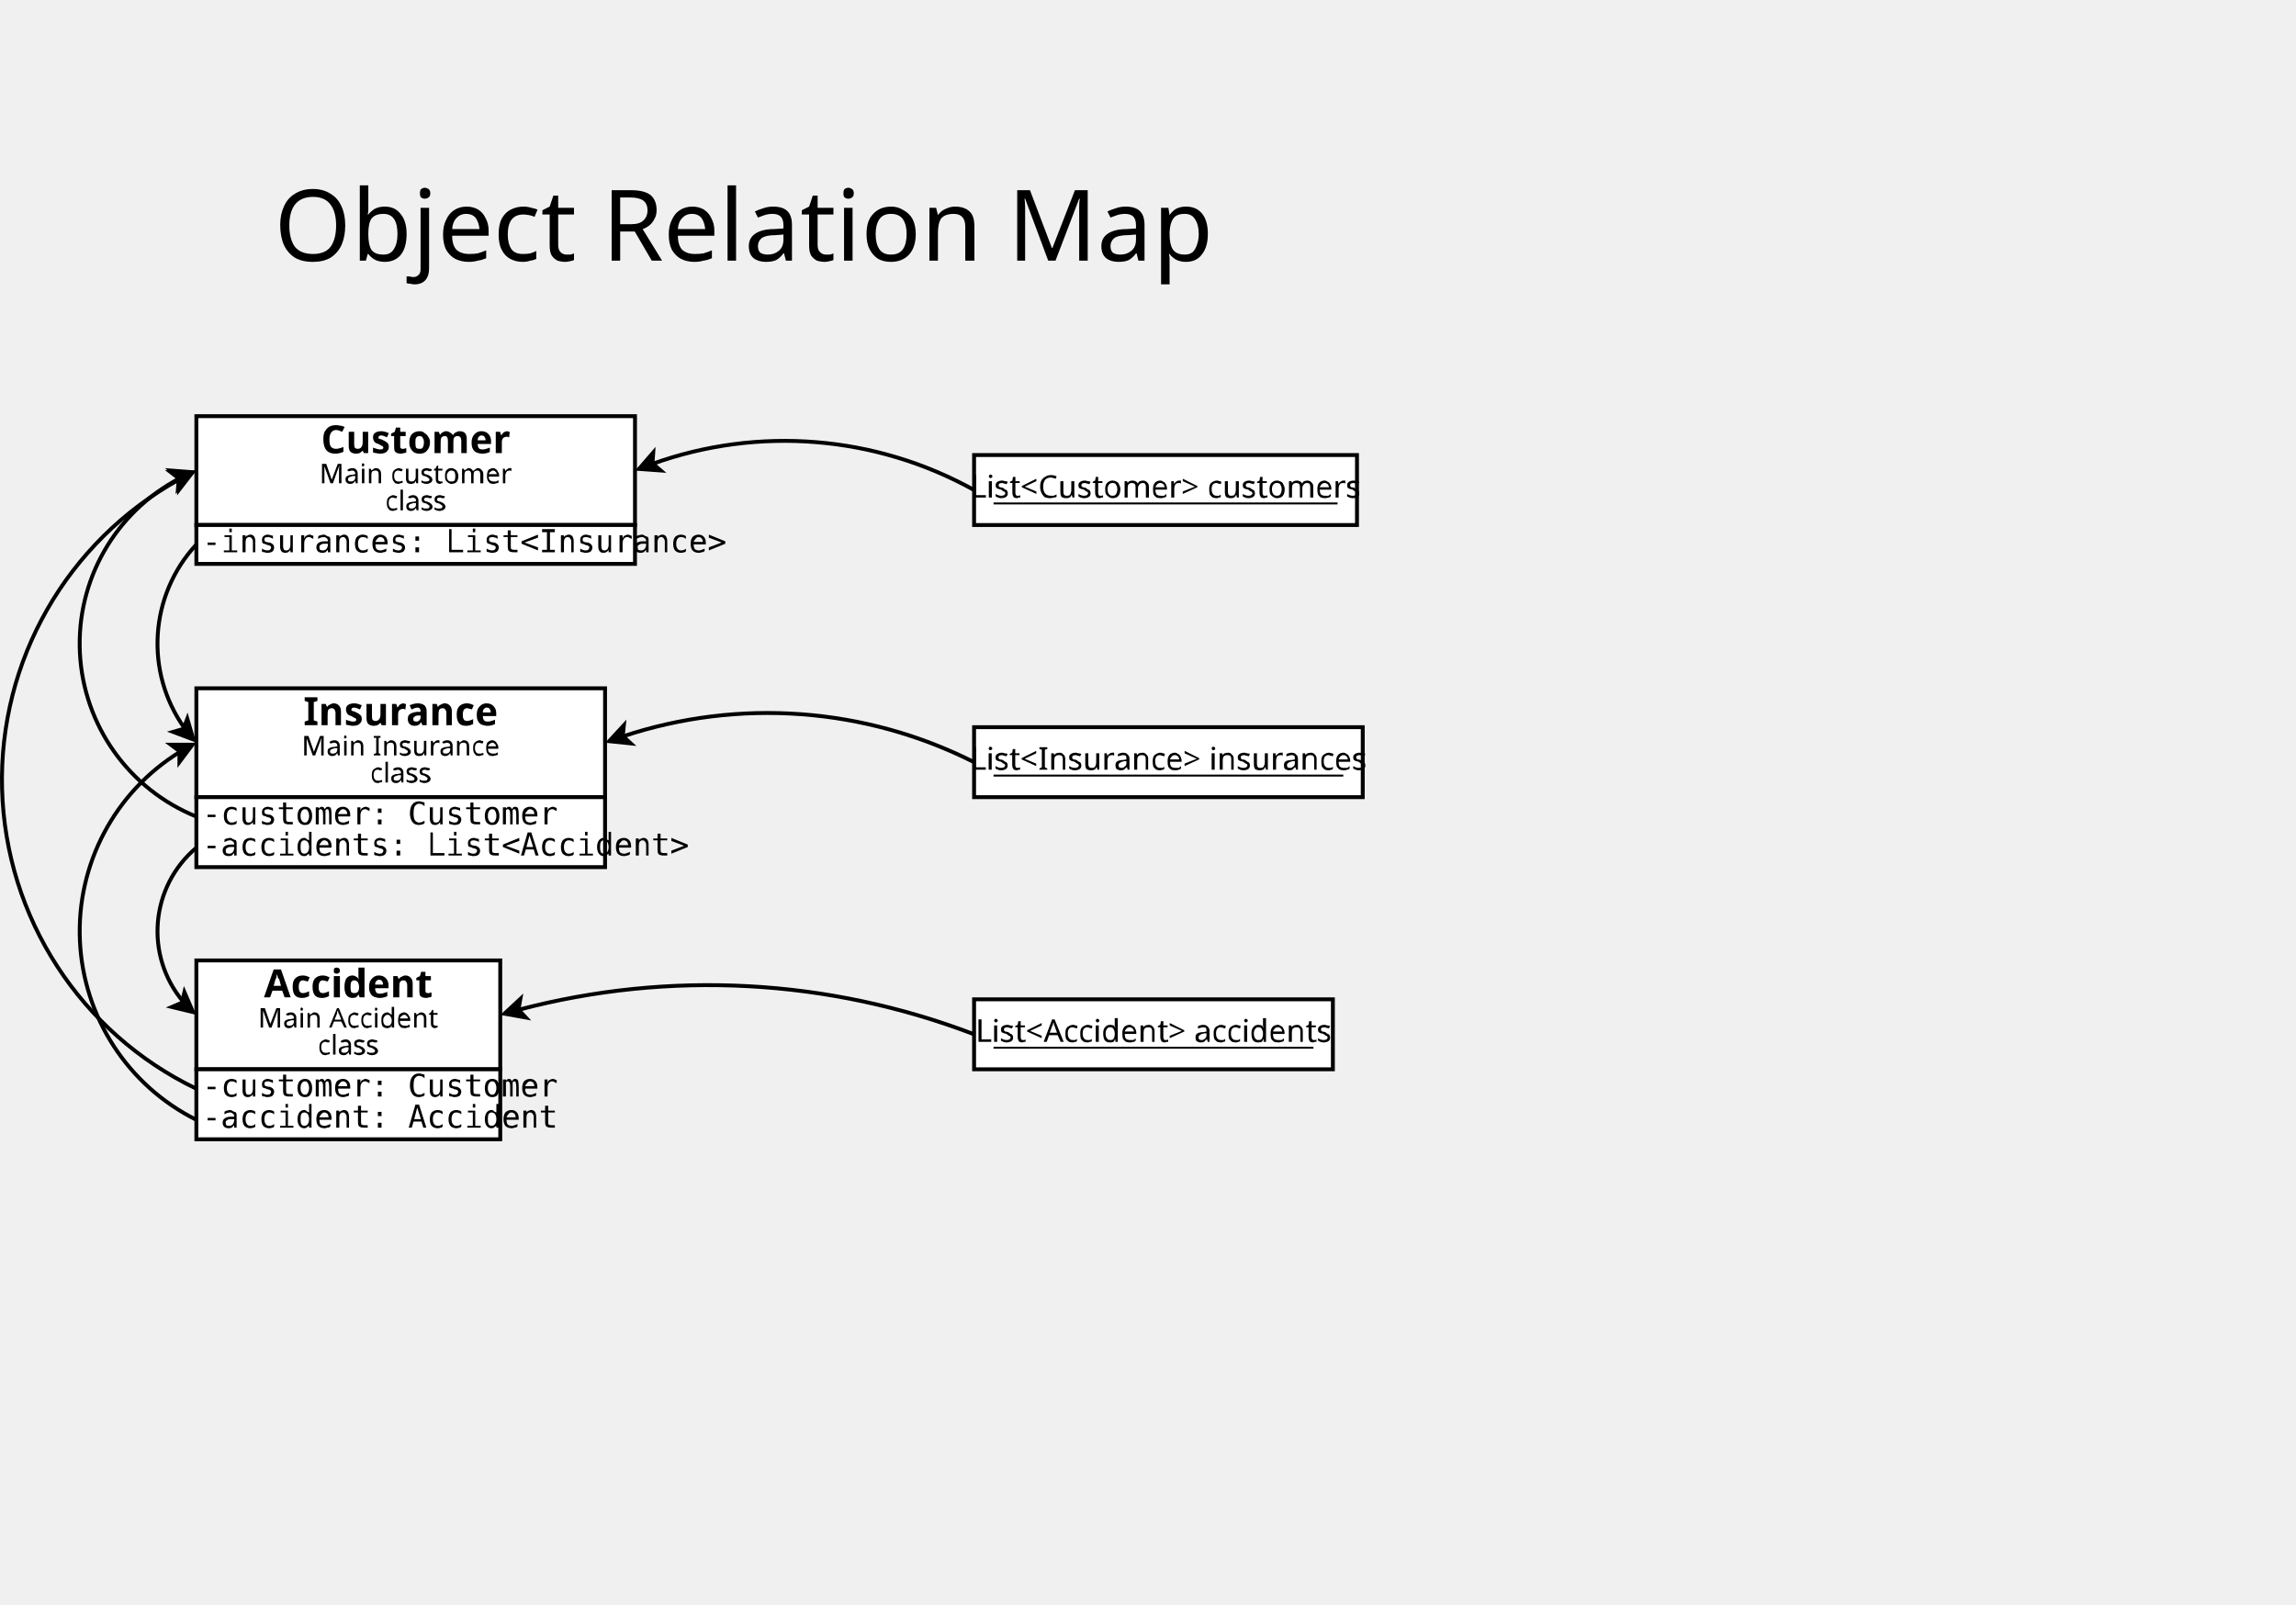
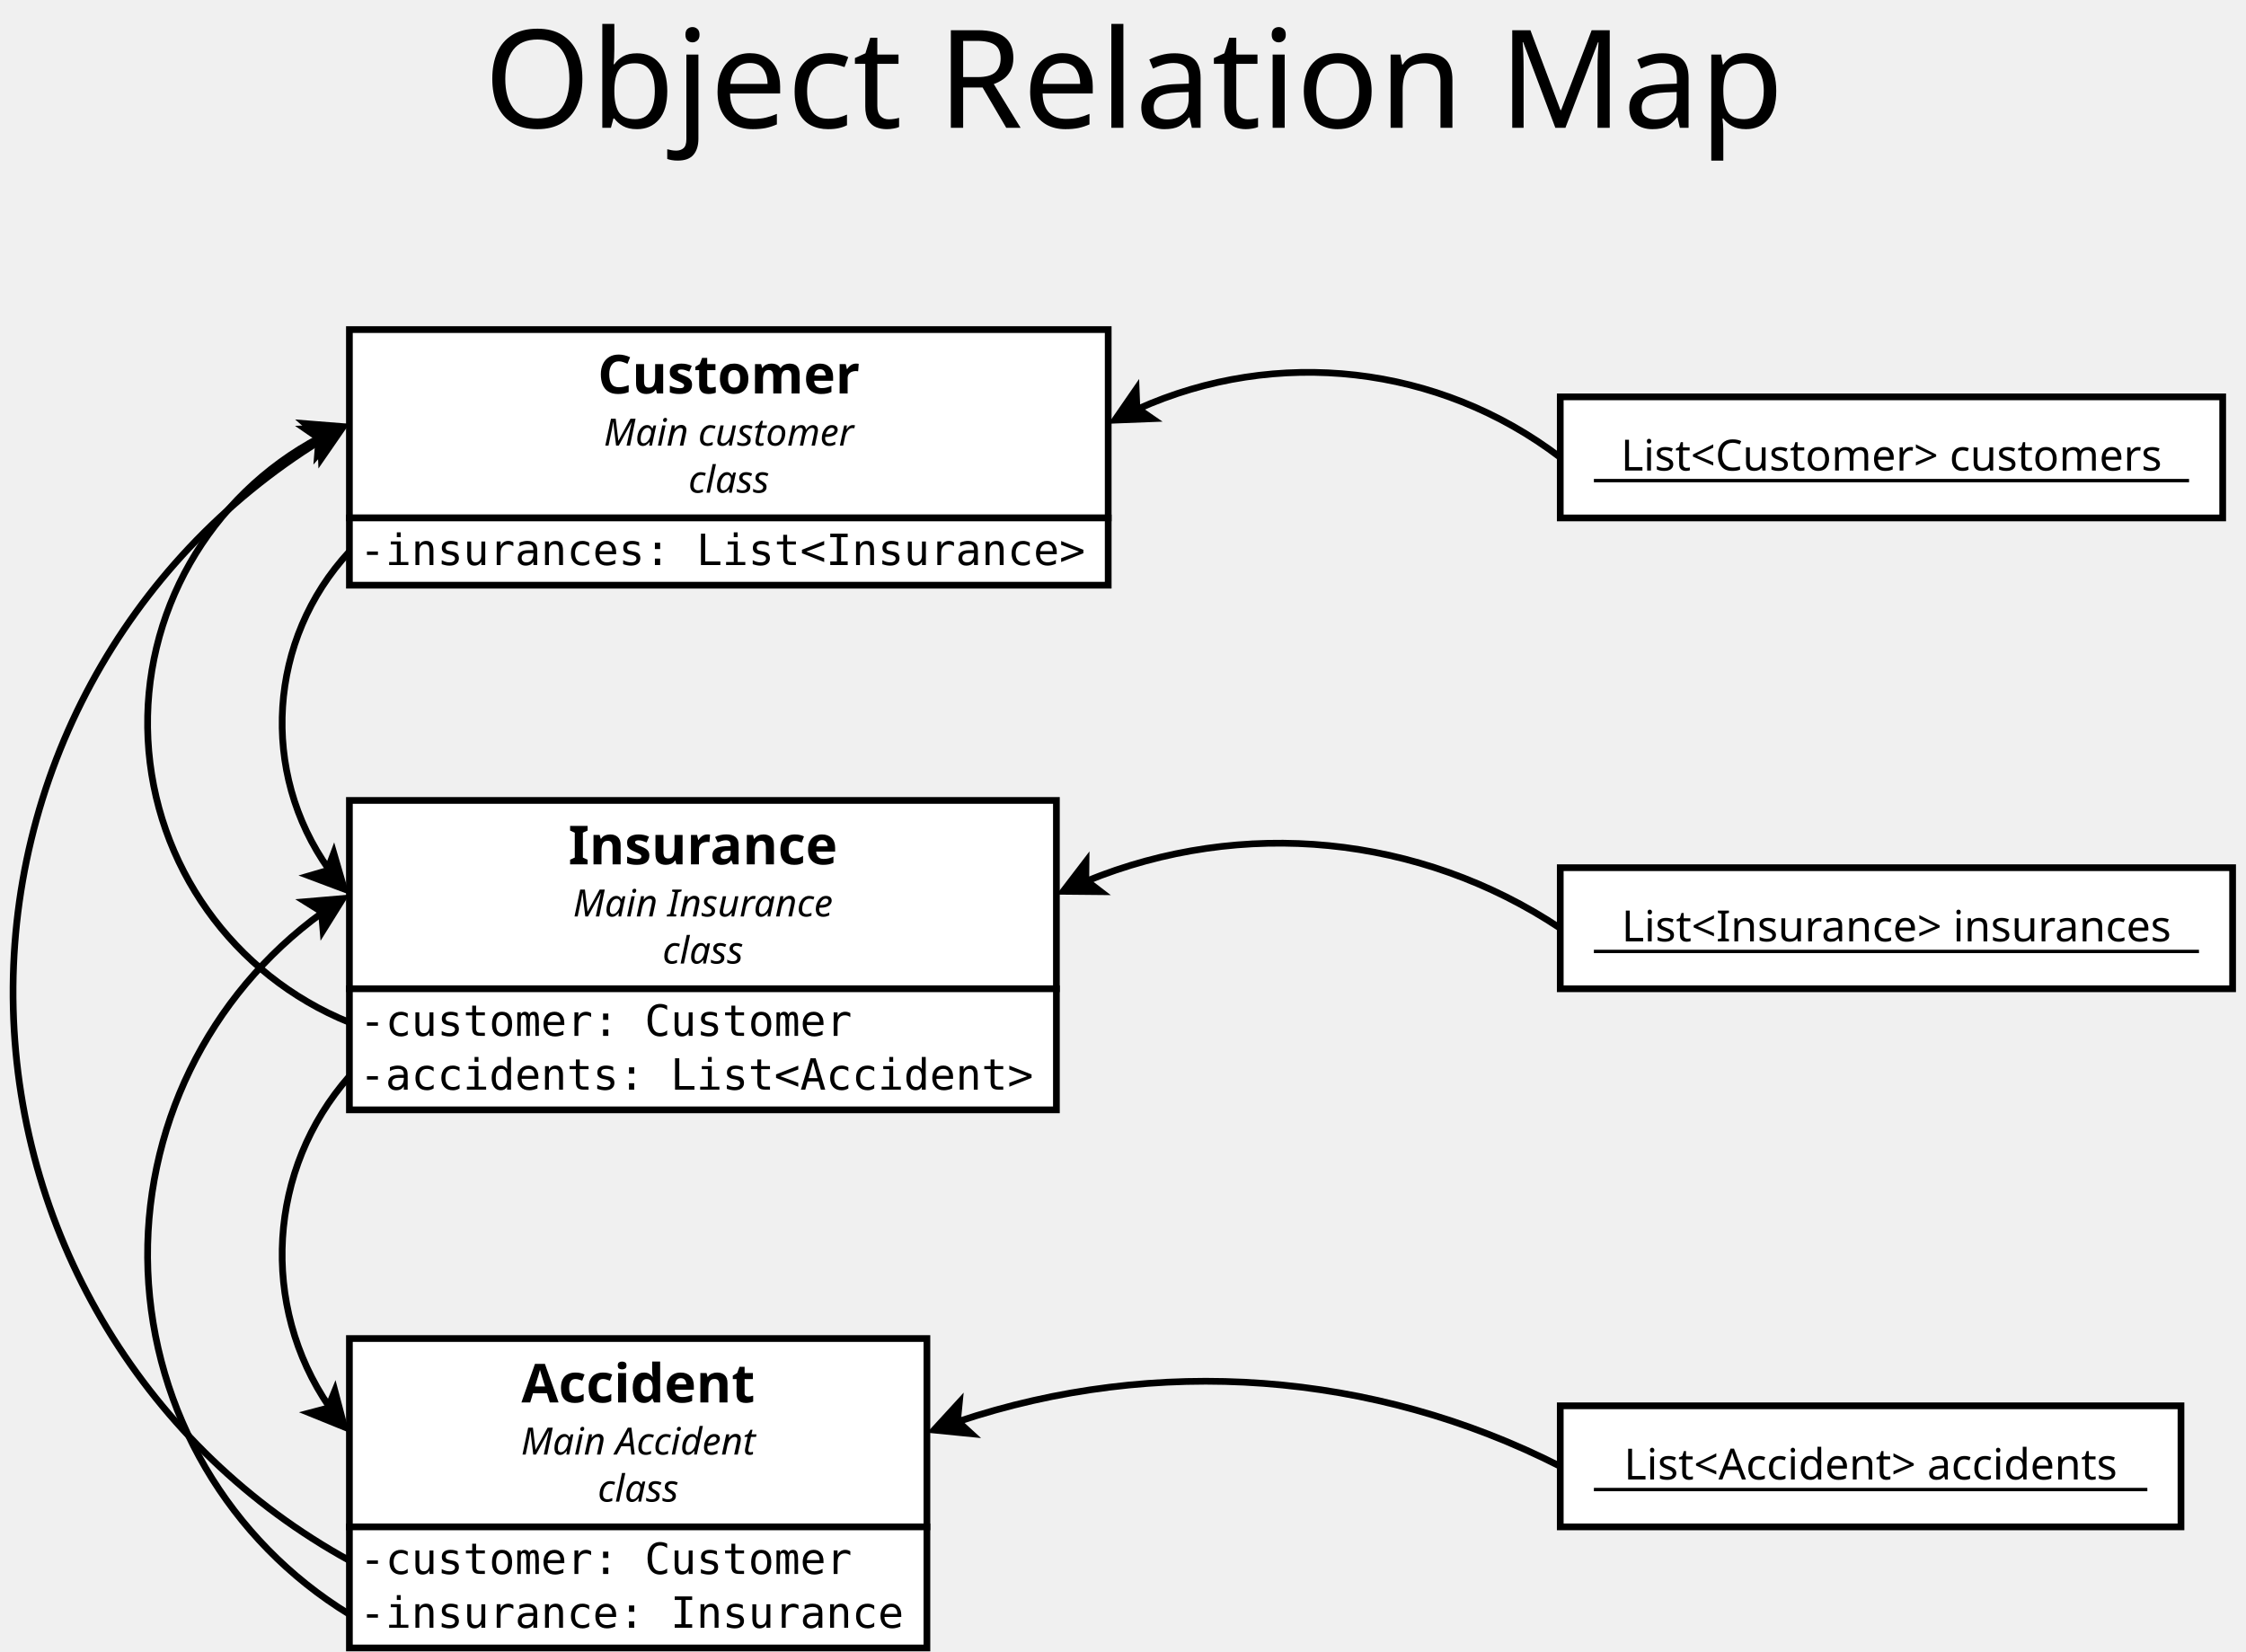
- <svg xmlns="http://www.w3.org/2000/svg" width="35.095cm" height="24.538cm" viewBox="23.950 7.112 59.045 31.650">
-   <rect x="29.000" y="13.000" width="11.280" height="2.800" fill="#FFFFFF" stroke="none" stroke-width="0" />
-   <rect x="29.000" y="13.000" width="11.280" height="2.800" fill="none" stroke="#000000" stroke-width="0.100" />
-   <text x="34.640" y="13.950" fill="#000000" text-anchor="middle" font-size="1.00" font-family="sans" font-style="normal" font-weight="700">
- Customer</text>
-   <text x="34.640" y="14.725" fill="#000000" text-anchor="middle" font-size="0.70" font-family="sans" font-style="normal" font-weight="400">
- Main customer</text>
-   <text x="34.640" y="15.425" fill="#000000" text-anchor="middle" font-size="0.70" font-family="sans" font-style="normal" font-weight="400">
- class</text>
-   <rect x="29.000" y="15.800" width="11.280" height="1.000" fill="#FFFFFF" stroke="none" stroke-width="0" />
-   <rect x="29.000" y="15.800" width="11.280" height="1.000" fill="none" stroke="#000000" stroke-width="0.100" />
-   <text x="29.150" y="16.500" fill="#000000" text-anchor="start" font-size="0.80" font-family="monospace" font-style="normal" font-weight="400">
- -insurances: List&lt;Insurance&gt;</text>
-   <rect x="29.000" y="20.000" width="10.510" height="2.800" fill="#FFFFFF" stroke="none" stroke-width="0" />
-   <rect x="29.000" y="20.000" width="10.510" height="2.800" fill="none" stroke="#000000" stroke-width="0.100" />
-   <text x="34.255" y="20.950" fill="#000000" text-anchor="middle" font-size="1.00" font-family="sans" font-style="normal" font-weight="700">
- Insurance</text>
-   <text x="34.255" y="21.725" fill="#000000" text-anchor="middle" font-size="0.70" font-family="sans" font-style="normal" font-weight="400">
- Main Insurance</text>
-   <text x="34.255" y="22.425" fill="#000000" text-anchor="middle" font-size="0.70" font-family="sans" font-style="normal" font-weight="400">
- class</text>
-   <rect x="29.000" y="22.800" width="10.510" height="1.800" fill="#FFFFFF" stroke="none" stroke-width="0" />
-   <rect x="29.000" y="22.800" width="10.510" height="1.800" fill="none" stroke="#000000" stroke-width="0.100" />
-   <text x="29.150" y="23.500" fill="#000000" text-anchor="start" font-size="0.80" font-family="monospace" font-style="normal" font-weight="400">
- -customer: Customer</text>
-   <text x="29.150" y="24.300" fill="#000000" text-anchor="start" font-size="0.80" font-family="monospace" font-style="normal" font-weight="400">
- -accidents: List&lt;Accident&gt;</text>
-   <rect x="29.000" y="27.000" width="7.815" height="2.800" fill="#FFFFFF" stroke="none" stroke-width="0" />
-   <rect x="29.000" y="27.000" width="7.815" height="2.800" fill="none" stroke="#000000" stroke-width="0.100" />
-   <text x="32.907" y="27.950" fill="#000000" text-anchor="middle" font-size="1.00" font-family="sans" font-style="normal" font-weight="700">
- Accident</text>
-   <text x="32.907" y="28.725" fill="#000000" text-anchor="middle" font-size="0.70" font-family="sans" font-style="normal" font-weight="400">
- Main Accident</text>
-   <text x="32.907" y="29.425" fill="#000000" text-anchor="middle" font-size="0.70" font-family="sans" font-style="normal" font-weight="400">
- class</text>
-   <rect x="29.000" y="29.800" width="7.815" height="1.800" fill="#FFFFFF" stroke="none" stroke-width="0" />
-   <rect x="29.000" y="29.800" width="7.815" height="1.800" fill="none" stroke="#000000" stroke-width="0.100" />
-   <text x="29.150" y="30.500" fill="#000000" text-anchor="start" font-size="0.80" font-family="monospace" font-style="normal" font-weight="400">
- -customer: Customer</text>
-   <text x="29.150" y="31.300" fill="#000000" text-anchor="start" font-size="0.80" font-family="monospace" font-style="normal" font-weight="400">
- -accident: Accident</text>
-   <rect x="49.000" y="14.000" width="9.847" height="1.800" fill="#FFFFFF" stroke="none" stroke-width="0" />
-   <rect x="49.000" y="14.000" width="9.847" height="1.800" fill="none" stroke="#000000" stroke-width="0.100" />
-   <text x="53.924" y="15.095" fill="#000000" text-anchor="middle" font-size="0.80" font-family="sans" font-style="normal" font-weight="400">
- List&lt;Customer&gt; customers</text>
-   <line x1="49.500" y1="15.245" x2="58.347" y2="15.245" stroke="#000000" stroke-width="0.050" />
-   <rect x="49.000" y="21.000" width="9.995" height="1.800" fill="#FFFFFF" stroke="none" stroke-width="0" />
-   <rect x="49.000" y="21.000" width="9.995" height="1.800" fill="none" stroke="#000000" stroke-width="0.100" />
-   <text x="53.998" y="22.095" fill="#000000" text-anchor="middle" font-size="0.80" font-family="sans" font-style="normal" font-weight="400">
- List&lt;Insurance&gt; insurances</text>
-   <line x1="49.500" y1="22.245" x2="58.495" y2="22.245" stroke="#000000" stroke-width="0.050" />
-   <rect x="49.000" y="28.000" width="9.227" height="1.800" fill="#FFFFFF" stroke="none" stroke-width="0" />
-   <rect x="49.000" y="28.000" width="9.227" height="1.800" fill="none" stroke="#000000" stroke-width="0.100" />
-   <text x="53.614" y="29.095" fill="#000000" text-anchor="middle" font-size="0.80" font-family="sans" font-style="normal" font-weight="400">
- List&lt;Accident&gt; accidents</text>
-   <line x1="49.500" y1="29.245" x2="57.727" y2="29.245" stroke="#000000" stroke-width="0.050" />
-   <path stroke="#000000" fill="none" stroke-width="0.100" d="M 49.000,14.900 A 10.036,10.036 0 0,0 40.734,14.225 " />
-   <polygon fill="#000000" stroke="none" stroke-width="0.100" points="40.383,14.357 40.749,13.935 40.730,14.214 40.941,14.397 " />
-   <polygon fill="none" stroke="#000000" stroke-width="0.100" points="40.383,14.357 40.749,13.935 40.730,14.214 40.941,14.397 " />
-   <path stroke="#000000" fill="none" stroke-width="0.100" d="M 49.000,21.900 A 11.789,11.789 0 0,0 39.968,21.237 " />
-   <polygon fill="#000000" stroke="none" stroke-width="0.100" points="39.615,21.360 39.994,20.949 39.965,21.228 40.171,21.417 " />
-   <polygon fill="none" stroke="#000000" stroke-width="0.100" points="39.615,21.360 39.994,20.949 39.965,21.228 40.171,21.417 " />
-   <path stroke="#000000" fill="none" stroke-width="0.100" d="M 49.000,28.900 A 19.091,19.091 0 0,0 37.284,28.270 " />
-   <polygon fill="#000000" stroke="none" stroke-width="0.100" points="36.922,28.369 37.332,27.989 37.282,28.264 37.472,28.468 " />
-   <polygon fill="none" stroke="#000000" stroke-width="0.100" points="36.922,28.369 37.332,27.989 37.282,28.264 37.472,28.468 " />
-   <path stroke="#000000" fill="none" stroke-width="0.100" d="M 29.000,16.300 A 3.751,3.751 0 0,0 28.695,21.025 " />
-   <polygon fill="#000000" stroke="none" stroke-width="0.100" points="28.924,21.318 28.401,21.121 28.669,21.043 28.767,20.781 " />
-   <polygon fill="none" stroke="#000000" stroke-width="0.100" points="28.924,21.318 28.401,21.121 28.669,21.043 28.767,20.781 " />
-   <path stroke="#000000" fill="none" stroke-width="0.100" d="M 29.000,24.100 A 2.811,2.811 0 0,0 28.660,28.059 " />
-   <polygon fill="#000000" stroke="none" stroke-width="0.100" points="28.914,28.328 28.371,28.197 28.628,28.086 28.693,27.815 " />
-   <polygon fill="none" stroke="#000000" stroke-width="0.100" points="28.914,28.328 28.371,28.197 28.628,28.086 28.693,27.815 " />
-   <text x="31.000" y="9.000" fill="#000000" text-anchor="start" font-size="2.54" font-family="sans" font-style="normal" font-weight="400">
- Object Relation Map</text>
-   <path stroke="#000000" fill="none" stroke-width="0.100" d="M 28.560,14.604 A 4.800,4.800 0 0,0 29.000,23.300 " />
-   <polygon fill="#000000" stroke="none" stroke-width="0.100" points="28.896,14.442 28.527,14.861 28.549,14.583 28.339,14.398 " />
-   <polygon fill="none" stroke="#000000" stroke-width="0.100" points="28.896,14.442 28.527,14.861 28.549,14.583 28.339,14.398 " />
-   <path stroke="#000000" fill="none" stroke-width="0.100" d="M 28.576,21.636 A 5.420,5.420 0 0,0 29.000,31.100 " />
-   <polygon fill="#000000" stroke="none" stroke-width="0.100" points="28.900,21.450 28.564,21.897 28.564,21.617 28.341,21.450 " />
-   <polygon fill="none" stroke="#000000" stroke-width="0.100" points="28.900,21.450 28.564,21.897 28.564,21.617 28.341,21.450 " />
-   <path stroke="#000000" fill="none" stroke-width="0.100" d="M 28.568,14.623 A 8.820,8.820 0 0,0 29.000,30.300 " />
-   <polygon fill="#000000" stroke="none" stroke-width="0.100" points="28.899,14.448 28.557,14.890 28.561,14.611 28.340,14.440 " />
-   <polygon fill="none" stroke="#000000" stroke-width="0.100" points="28.899,14.448 28.557,14.890 28.561,14.611 28.340,14.440 " />
+ <svg xmlns="http://www.w3.org/2000/svg" width="34cm" height="25cm" viewBox="459 162 662 491">
+   <g>
+     <rect style="fill: #ffffff" x="560" y="260" width="225.6" height="56" />
+     <rect style="fill: none; fill-opacity:0; stroke-width: 2; stroke: #000000" x="560" y="260" width="225.6" height="56" />
+     <text font-size="16" style="fill: #000000;text-anchor:middle;font-family:sans-serif;font-style:normal;font-weight:700" x="672.8" y="279">Customer</text>
+     <text font-size="11.2" style="fill: #000000;text-anchor:middle;font-family:sans-serif;font-style:italic;font-weight:normal" x="672.8" y="294.5">Main customer</text>
+     <text font-size="11.2" style="fill: #000000;text-anchor:middle;font-family:sans-serif;font-style:italic;font-weight:normal" x="672.8" y="308.5">class</text>
+     <rect style="fill: #ffffff" x="560" y="316" width="225.6" height="20" />
+     <rect style="fill: none; fill-opacity:0; stroke-width: 2; stroke: #000000" x="560" y="316" width="225.6" height="20" />
+     <text font-size="12.8" style="fill: #000000;text-anchor:start;font-family:monospace;font-style:normal;font-weight:normal" x="563" y="330">-insurances: List&lt;Insurance&gt;</text>
+   </g>
+   <g>
+     <rect style="fill: #ffffff" x="560" y="400" width="210.2" height="56" />
+     <rect style="fill: none; fill-opacity:0; stroke-width: 2; stroke: #000000" x="560" y="400" width="210.2" height="56" />
+     <text font-size="16" style="fill: #000000;text-anchor:middle;font-family:sans-serif;font-style:normal;font-weight:700" x="665.1" y="419">Insurance</text>
+     <text font-size="11.2" style="fill: #000000;text-anchor:middle;font-family:sans-serif;font-style:italic;font-weight:normal" x="665.1" y="434.5">Main Insurance</text>
+     <text font-size="11.2" style="fill: #000000;text-anchor:middle;font-family:sans-serif;font-style:italic;font-weight:normal" x="665.1" y="448.5">class</text>
+     <rect style="fill: #ffffff" x="560" y="456" width="210.2" height="36" />
+     <rect style="fill: none; fill-opacity:0; stroke-width: 2; stroke: #000000" x="560" y="456" width="210.2" height="36" />
+     <text font-size="12.8" style="fill: #000000;text-anchor:start;font-family:monospace;font-style:normal;font-weight:normal" x="563" y="470">-customer: Customer</text>
+     <text font-size="12.8" style="fill: #000000;text-anchor:start;font-family:monospace;font-style:normal;font-weight:normal" x="563" y="486">-accidents: List&lt;Accident&gt;</text>
+   </g>
+   <g>
+     <rect style="fill: #ffffff" x="560" y="560" width="171.7" height="56" />
+     <rect style="fill: none; fill-opacity:0; stroke-width: 2; stroke: #000000" x="560" y="560" width="171.7" height="56" />
+     <text font-size="16" style="fill: #000000;text-anchor:middle;font-family:sans-serif;font-style:normal;font-weight:700" x="645.85" y="579">Accident</text>
+     <text font-size="11.2" style="fill: #000000;text-anchor:middle;font-family:sans-serif;font-style:italic;font-weight:normal" x="645.85" y="594.5">Main Accident</text>
+     <text font-size="11.2" style="fill: #000000;text-anchor:middle;font-family:sans-serif;font-style:italic;font-weight:normal" x="645.85" y="608.5">class</text>
+     <rect style="fill: #ffffff" x="560" y="616" width="171.7" height="36" />
+     <rect style="fill: none; fill-opacity:0; stroke-width: 2; stroke: #000000" x="560" y="616" width="171.7" height="36" />
+     <text font-size="12.8" style="fill: #000000;text-anchor:start;font-family:monospace;font-style:normal;font-weight:normal" x="563" y="630">-customer: Customer</text>
+     <text font-size="12.8" style="fill: #000000;text-anchor:start;font-family:monospace;font-style:normal;font-weight:normal" x="563" y="646">-insurance: Insurance</text>
+   </g>
+   <g>
+     <rect style="fill: #ffffff" x="920" y="280" width="196.95" height="36" />
+     <rect style="fill: none; fill-opacity:0; stroke-width: 2; stroke: #000000" x="920" y="280" width="196.95" height="36" />
+     <text font-size="12.8" style="fill: #000000;text-anchor:middle;font-family:sans-serif;font-style:normal;font-weight:normal" x="1018.47" y="301.9">
+       <tspan x="1018.47" y="301.9">List&lt;Customer&gt; customers</tspan>
+     </text>
+     <line style="fill: none; fill-opacity:0; stroke-width: 1; stroke: #000000" x1="930" y1="304.9" x2="1106.95" y2="304.9" />
+   </g>
+   <g>
+     <rect style="fill: #ffffff" x="920" y="420" width="199.9" height="36" />
+     <rect style="fill: none; fill-opacity:0; stroke-width: 2; stroke: #000000" x="920" y="420" width="199.9" height="36" />
+     <text font-size="12.8" style="fill: #000000;text-anchor:middle;font-family:sans-serif;font-style:normal;font-weight:normal" x="1019.95" y="441.9">
+       <tspan x="1019.95" y="441.9">List&lt;Insurance&gt; insurances</tspan>
+     </text>
+     <line style="fill: none; fill-opacity:0; stroke-width: 1; stroke: #000000" x1="930" y1="444.9" x2="1109.9" y2="444.9" />
+   </g>
+   <g>
+     <rect style="fill: #ffffff" x="920" y="580" width="184.55" height="36" />
+     <rect style="fill: none; fill-opacity:0; stroke-width: 2; stroke: #000000" x="920" y="580" width="184.55" height="36" />
+     <text font-size="12.8" style="fill: #000000;text-anchor:middle;font-family:sans-serif;font-style:normal;font-weight:normal" x="1012.28" y="601.9">
+       <tspan x="1012.28" y="601.9">List&lt;Accident&gt; accidents</tspan>
+     </text>
+     <line style="fill: none; fill-opacity:0; stroke-width: 1; stroke: #000000" x1="930" y1="604.9" x2="1094.55" y2="604.9" />
+   </g>
+   <g>
+     <path style="fill: none; fill-opacity:0; stroke-width: 2; stroke: #000000" d="M 920,298 A 123.521,123.521 0 0 0 794.289,283.658" />
+     <polygon style="fill: #000000" points="787.559,286.923 793.913,277.723 794.131,283.309 798.731,286.485 " />
+     <polygon style="fill: none; fill-opacity:0; stroke-width: 2; stroke: #000000" points="787.559,286.923 793.913,277.723 794.131,283.309 798.731,286.485 " />
+   </g>
+   <g>
+     <path style="fill: none; fill-opacity:0; stroke-width: 2; stroke: #000000" d="M 920,438 A 150.875,150.875 0 0 0 779.069,424.019" />
+     <polygon style="fill: #000000" points="772.209,427.019 779.003,418.139 778.949,423.729 783.389,427.126 " />
+     <polygon style="fill: none; fill-opacity:0; stroke-width: 2; stroke: #000000" points="772.209,427.019 779.003,418.139 778.949,423.729 783.389,427.126 " />
+   </g>
+   <g>
+     <path style="fill: none; fill-opacity:0; stroke-width: 2; stroke: #000000" d="M 920,598 A 232.231,232.231 0 0 0 740.859,584.718" />
+     <polygon style="fill: #000000" points="733.789,587.202 741.345,578.962 740.795,584.525 744.915,588.303 " />
+     <polygon style="fill: none; fill-opacity:0; stroke-width: 2; stroke: #000000" points="733.789,587.202 741.345,578.962 740.795,584.525 744.915,588.303 " />
+   </g>
+   <g>
+     <path style="fill: none; fill-opacity:0; stroke-width: 2; stroke: #000000" d="M 560,326 A 75.025,75.025 0 0 0 553.894,420.495" />
+     <polygon style="fill: #000000" points="558.48,426.36 548.015,422.425 553.382,420.859 555.349,415.627 " />
+     <polygon style="fill: none; fill-opacity:0; stroke-width: 2; stroke: #000000" points="558.48,426.36 548.015,422.425 553.382,420.859 555.349,415.627 " />
+   </g>
+   <g>
+     <path style="fill: none; fill-opacity:0; stroke-width: 2; stroke: #000000" d="M 560,482 A 80.225,80.225 0 0 0 554.053,580.358" />
+     <polygon style="fill: #000000" points="558.523,586.321 548.163,582.118 553.568,580.691 555.67,575.511 " />
+     <polygon style="fill: none; fill-opacity:0; stroke-width: 2; stroke: #000000" points="558.523,586.321 548.163,582.118 553.568,580.691 555.67,575.511 " />
+   </g>
+   <text font-size="40.64" style="fill: #000000;text-anchor:start;font-family:sans-serif;font-style:normal;font-weight:normal" x="600" y="200">
+     <tspan x="600" y="200">Object Relation Map</tspan>
+   </text>
+   <g>
+     <path style="fill: none; fill-opacity:0; stroke-width: 2; stroke: #000000" d="M 551.204,292.087 A 96.008,96.008 0 0 0 560,466" />
+     <polygon style="fill: #000000" points="557.927,288.839 550.532,297.224 550.975,291.652 546.782,287.954 " />
+     <polygon style="fill: none; fill-opacity:0; stroke-width: 2; stroke: #000000" points="557.927,288.839 550.532,297.224 550.975,291.652 546.782,287.954 " />
+   </g>
+   <g>
+     <path style="fill: none; fill-opacity:0; stroke-width: 2; stroke: #000000" d="M 551.914,433.384 A 125.408,125.408 0 0 0 560,642" />
+     <polygon style="fill: #000000" points="558.092,429.166 552.168,438.648 551.693,433.078 546.952,430.116 " />
+     <polygon style="fill: none; fill-opacity:0; stroke-width: 2; stroke: #000000" points="558.092,429.166 552.168,438.648 551.693,433.078 546.952,430.116 " />
+   </g>
+   <g>
+     <path style="fill: none; fill-opacity:0; stroke-width: 2; stroke: #000000" d="M 551.595,292.895 A 192.805,192.805 0 0 0 560,626" />
+     <polygon style="fill: #000000" points="558.04,289.076 551.681,298.272 551.466,292.686 546.868,289.507 " />
+     <polygon style="fill: none; fill-opacity:0; stroke-width: 2; stroke: #000000" points="558.04,289.076 551.681,298.272 551.466,292.686 546.868,289.507 " />
+   </g>
</svg>
